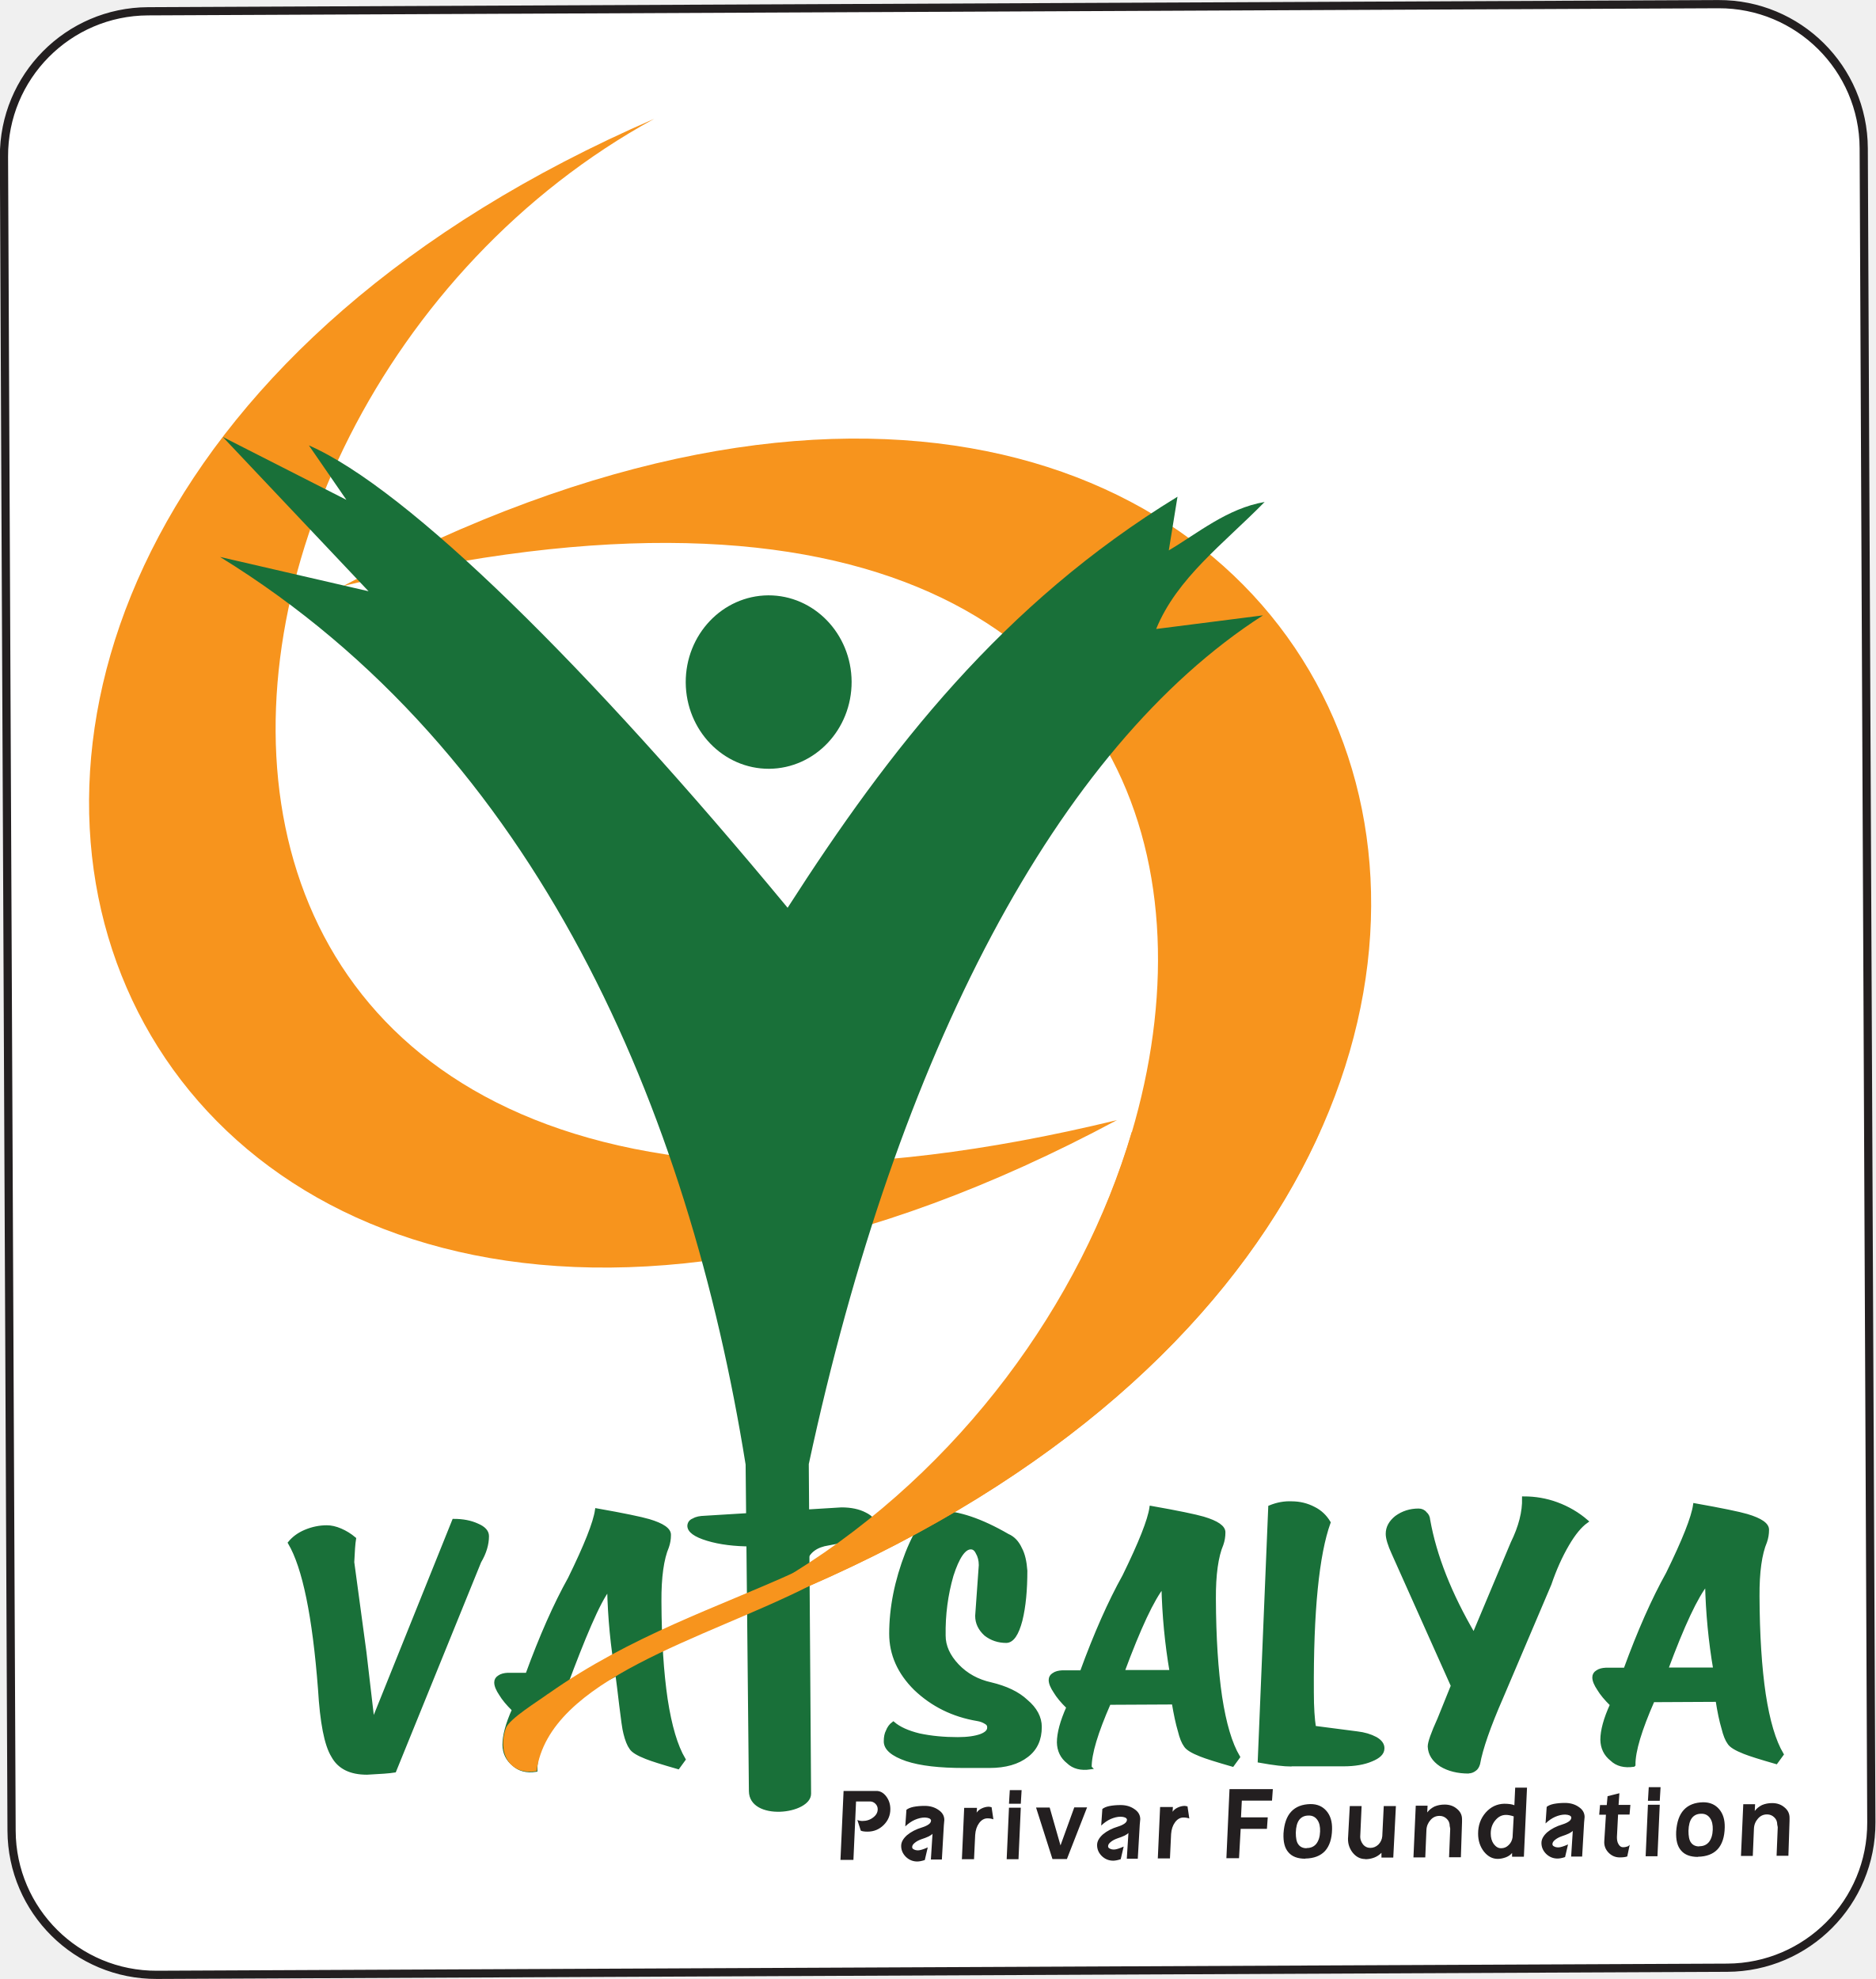
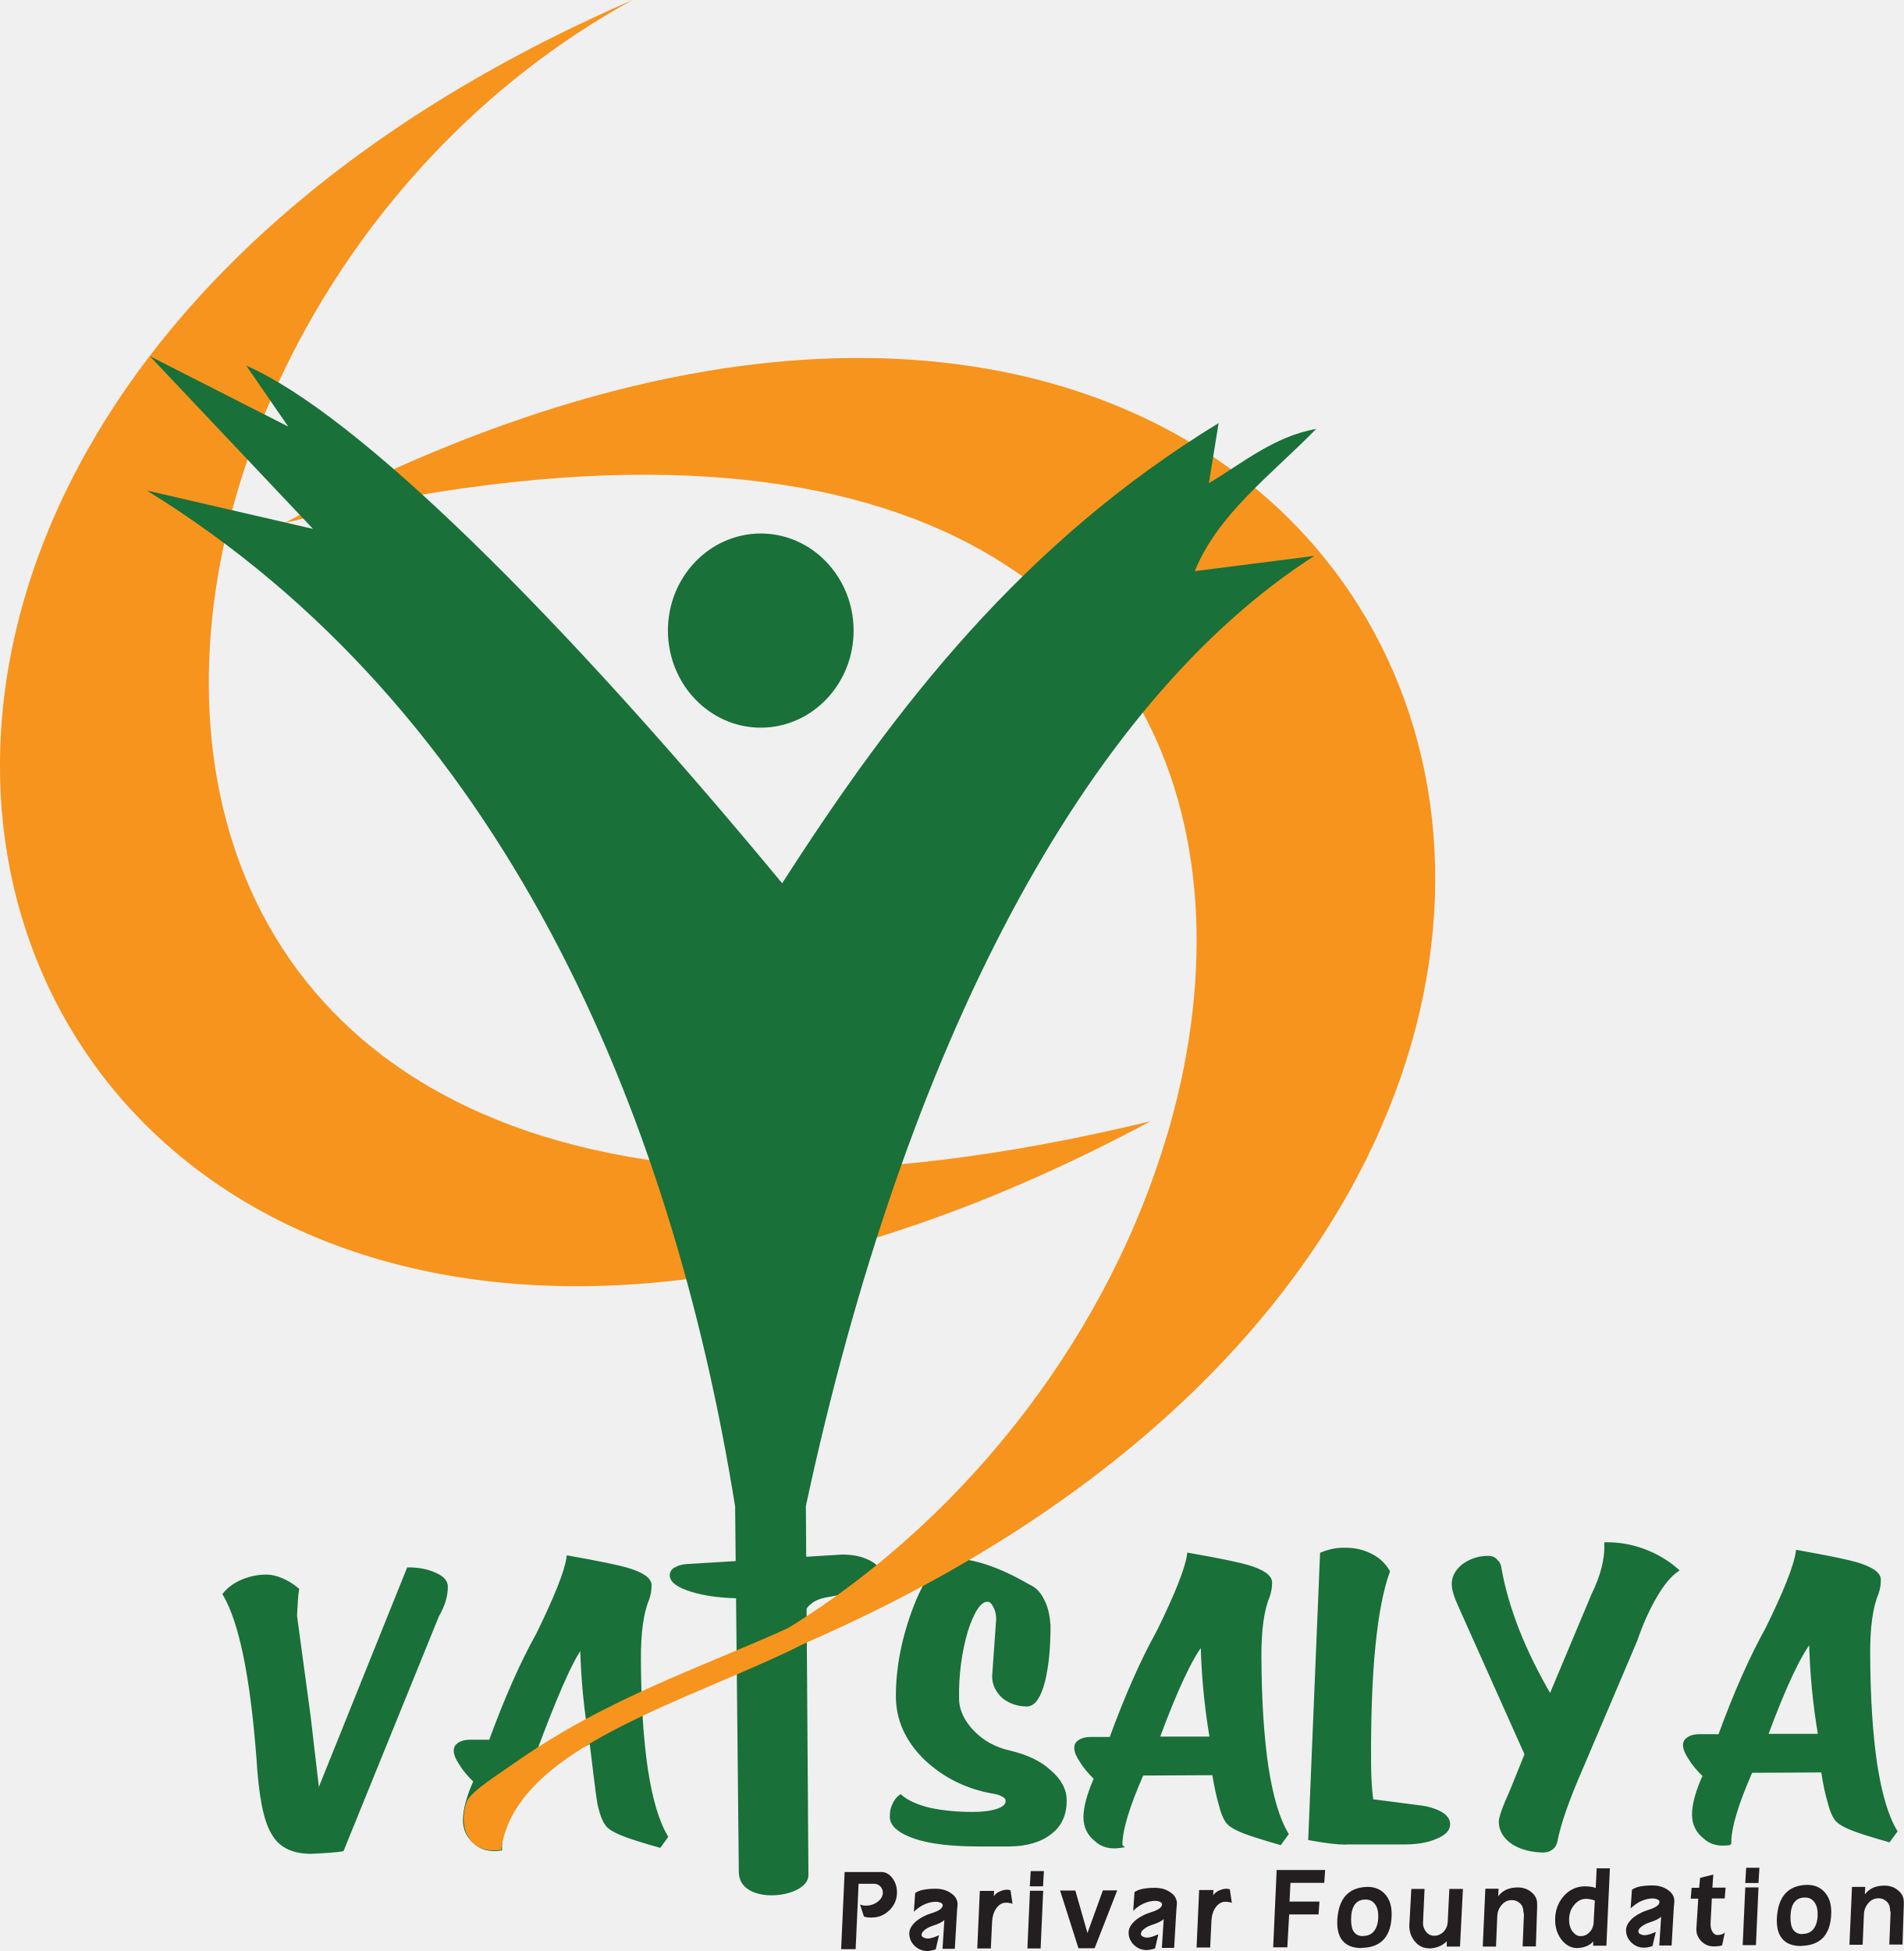
- <svg xmlns="http://www.w3.org/2000/svg" id="Layer_2" data-name="Layer 2" viewBox="0 0 114.31 120.6">
+ <svg xmlns="http://www.w3.org/2000/svg" id="Layer_2" data-name="Layer 2" viewBox="0 0 103.64 106.2">
  <defs>
    <style>
      .cls-1, .cls-2 {
        fill: #197039;
      }

      .cls-1, .cls-2, .cls-3, .cls-4 {
        fill-rule: evenodd;
      }

      .cls-2 {
        stroke: #197039;
+         stroke-miterlimit: 2.61;
        stroke-width: .22px;
-       }
- 
-       .cls-2, .cls-5 {
-         stroke-miterlimit: 2.61;
-       }
- 
-       .cls-5 {
-         fill: #fff;
-         stroke: #231f20;
-         stroke-width: .5px;
      }

      .cls-3 {
        fill: #231f20;
      }

      .cls-4 {
        fill: #f7941d;
      }
    </style>
  </defs>
  <g id="Layer_1-2" data-name="Layer 1">
    <g>
-       <rect class="cls-5" x=".48" y=".47" width="113.34" height="119.66" rx="8.82" ry="8.82" transform="translate(-.28 .26) rotate(-.26)" />
-       <g>
-         <path class="cls-3" d="M51.22,113.35l.19-4.21h1.97c.24-.01.45.1.62.32.17.22.26.48.26.79,0,.38-.14.7-.4.96-.27.27-.6.41-.99.41-.19,0-.32-.02-.41-.06l-.21-.65c.1.04.2.06.31.06.25,0,.47-.07.66-.22.18-.14.27-.3.27-.5,0-.13-.05-.24-.14-.33-.09-.09-.2-.14-.33-.14h-.85s-.16,3.56-.16,3.56h-.78ZM55.91,113.44c-.27,0-.5-.09-.7-.28-.19-.19-.29-.41-.29-.67,0-.23.12-.44.35-.65.25-.21.56-.37.93-.48.16-.05.29-.11.39-.18.1-.07.15-.15.15-.24,0-.05-.04-.09-.11-.13-.08-.03-.17-.05-.27-.05-.2,0-.4.05-.61.14-.2.09-.39.22-.58.4l.07-1.01c.1-.08.24-.14.43-.18.21-.04.43-.06.68-.06.33,0,.61.08.85.25.24.16.35.37.35.61l-.03.33-.12,2.08h-.67s.1-1.57.1-1.57c-.04.05-.12.1-.23.16-.13.06-.28.12-.44.17-.17.06-.3.13-.41.22-.11.09-.16.17-.16.26,0,.06.03.11.1.14.07.04.15.06.26.06.12,0,.32-.06.59-.18l-.18.77c-.18.06-.34.09-.47.09h0ZM58.62,113.31l.14-3.14h.78s-.02.29-.02.29c.08-.12.19-.2.32-.26.13-.06.27-.1.43-.1l.16.03.11.74c-.1-.04-.22-.06-.36-.06-.2,0-.37.1-.51.29-.14.19-.22.43-.24.72l-.07,1.48h-.72ZM61.35,113.3l.14-3.14h.72s-.14,3.14-.14,3.14h-.72ZM61.49,109.92l.05-.83h.72s-.05.83-.05.83h-.72ZM64.14,113.29l-1-3.14h.83s.66,2.31.66,2.31l.84-2.32h.78s-1.23,3.15-1.23,3.15h-.88ZM67.85,113.39c-.27,0-.5-.09-.7-.28-.19-.19-.29-.41-.29-.67,0-.23.12-.44.35-.65.25-.21.56-.37.93-.48.16-.05.29-.11.39-.18s.15-.15.15-.24c0-.05-.04-.09-.11-.13-.08-.03-.17-.05-.27-.05-.2,0-.4.05-.61.14-.2.09-.39.22-.58.4l.07-1.01c.1-.08.24-.14.43-.18.21-.04.43-.06.68-.06.33,0,.61.08.85.25.24.16.35.37.35.61l-.03.33-.12,2.08h-.67s.1-1.57.1-1.57c-.04.05-.12.1-.23.16-.13.06-.28.12-.44.17-.17.06-.3.13-.41.22-.11.09-.16.17-.16.26,0,.06.03.11.1.14.07.04.15.06.26.06.12,0,.32-.06.59-.18l-.18.77c-.18.06-.34.09-.47.09h0ZM70.56,113.26l.14-3.14h.78s-.02.29-.02.29c.08-.12.19-.2.32-.26.13-.06.27-.1.43-.1l.16.03.11.74c-.1-.04-.22-.06-.36-.06-.2,0-.37.1-.51.29-.14.19-.22.43-.24.72l-.07,1.48h-.72ZM74.74,113.24l.19-4.21h2.64s-.05.7-.05.7h-1.84s-.05,1.02-.05,1.02h1.63s-.05.7-.05.7h-1.6s-.1,1.79-.1,1.79h-.78ZM79.55,113.27c-.47,0-.81-.13-1.03-.39-.23-.26-.32-.64-.3-1.15.04-.59.19-1.03.47-1.33.28-.3.67-.45,1.18-.46.41,0,.73.14.97.42.24.28.35.65.34,1.11-.01.59-.16,1.03-.43,1.33-.28.3-.68.45-1.2.46h0ZM79.63,112.62c.26,0,.45-.09.59-.26.14-.18.22-.43.23-.75.01-.29-.04-.53-.17-.71-.13-.18-.31-.27-.54-.26-.24,0-.43.09-.56.26-.13.17-.2.43-.21.78,0,.32.04.56.15.71.11.16.28.24.5.24h0ZM83.2,113.29c-.31,0-.57-.14-.78-.41-.21-.28-.3-.6-.26-.98l.1-1.84h.72s-.08,1.78-.08,1.78c-.02.21.04.39.16.55.12.15.28.22.45.22.19,0,.35-.07.49-.2.14-.14.22-.31.24-.51l.09-1.84h.74s-.16,3.14-.16,3.14h-.72s0-.29,0-.29c-.13.13-.28.23-.44.29-.16.06-.34.1-.54.1h0ZM86.14,113.18l.14-3.14h.72s-.02.41-.02.41c.11-.15.26-.27.44-.36.19-.08.39-.12.62-.12.29,0,.54.08.75.26.21.17.31.38.31.63v.18s-.07,2.14-.07,2.14h-.72s.07-1.72.07-1.72c0-.01,0-.04-.01-.08-.01-.06-.02-.09-.02-.1,0-.18-.06-.33-.18-.44-.12-.12-.27-.18-.44-.18-.22,0-.4.08-.55.25-.15.17-.24.37-.25.62l-.07,1.66h-.72ZM91.28,113.28c-.33,0-.61-.15-.85-.45-.23-.3-.35-.66-.35-1.09,0-.5.15-.92.46-1.28.31-.35.69-.53,1.13-.54.27,0,.48.03.62.09l.05-1.07h.72s-.19,4.21-.19,4.21h-.72s0-.23,0-.23c-.1.12-.22.2-.37.26-.16.06-.33.1-.51.1h0ZM91.49,112.63c.17,0,.32-.06.45-.19.13-.12.21-.28.24-.47l.07-1.28c-.18-.06-.34-.09-.47-.09-.26,0-.47.11-.66.34-.18.22-.27.48-.27.8,0,.25.06.46.18.63.13.17.27.26.44.26h0ZM94.93,113.26c-.27,0-.5-.09-.7-.28-.19-.19-.29-.41-.29-.67,0-.23.12-.44.35-.65.25-.21.56-.37.93-.48.16-.05.29-.11.39-.18.1-.07.15-.15.15-.24,0-.05-.04-.09-.11-.13-.08-.03-.17-.05-.27-.05-.2,0-.4.05-.61.14-.2.09-.39.22-.58.4l.07-1.01c.1-.08.24-.14.43-.18.21-.04.43-.06.68-.06.33,0,.61.08.85.25.24.16.35.37.35.61l-.03.33-.12,2.08h-.67s.1-1.57.1-1.57c-.04.05-.12.1-.23.16-.13.06-.28.12-.44.17-.17.06-.3.13-.41.22-.11.09-.16.17-.16.26,0,.06.03.11.1.14.07.04.15.06.26.06.12,0,.32-.06.59-.18l-.18.77c-.18.06-.34.09-.47.09h0ZM98.71,113.19c-.27,0-.5-.1-.69-.3-.19-.2-.27-.44-.25-.7l.1-1.6h-.41s.05-.59.05-.59h.41s.05-.54.05-.54l.72-.18-.05.71h.72s-.05.59-.05.59h-.7s-.07,1.37-.07,1.37c0,.17.02.31.1.44.07.12.16.18.27.18.08,0,.17-.01.25-.04.07-.02.12-.06.16-.11l-.15.71c-.1.04-.25.06-.47.06h0ZM100.29,113.12l.14-3.14h.72s-.14,3.14-.14,3.14h-.72ZM100.43,109.74l.05-.83h.72s-.05.83-.05.83h-.72ZM103.48,113.16c-.47,0-.81-.13-1.03-.39-.23-.26-.32-.64-.3-1.15.04-.59.19-1.03.47-1.33.28-.3.67-.45,1.18-.46.41,0,.73.14.97.42.24.28.35.65.34,1.11-.01.59-.16,1.03-.43,1.33-.28.3-.68.45-1.2.46h0ZM103.56,112.51c.26,0,.45-.09.59-.26.14-.18.22-.43.23-.75.01-.29-.04-.53-.17-.71-.13-.18-.31-.27-.54-.26-.24,0-.43.09-.56.26-.13.17-.2.43-.21.78,0,.32.04.56.15.71.11.16.28.24.5.24h0ZM106.1,113.09l.14-3.14h.72s-.02.41-.02.41c.11-.15.26-.27.44-.36.19-.08.39-.12.62-.12.29,0,.54.08.75.26.21.17.31.38.31.63v.18s-.07,2.14-.07,2.14h-.72s.07-1.72.07-1.72c0-.01,0-.04-.01-.08-.01-.06-.02-.09-.02-.1,0-.18-.06-.33-.18-.44-.12-.12-.27-.18-.44-.18-.22,0-.4.08-.55.25-.15.17-.24.37-.25.62l-.07,1.66h-.72Z" />
-         <path class="cls-4" d="M68.07,68.26C6.08,101.48-21.48,33.86,39.87,7.24,6.99,25.23,3.4,83.98,68.07,68.26Z" />
-         <path class="cls-1" d="M46.82,36.28c2.79-.01,5.06,2.34,5.08,5.26.01,2.92-2.24,5.29-5.03,5.31-2.79.01-5.06-2.34-5.08-5.26-.01-2.92,2.24-5.29,5.03-5.31Z" />
-         <path class="cls-2" d="M22.36,108.04c-1,0-1.69-.34-2.07-1.04-.42-.68-.68-2.04-.8-4.07-.34-4.44-.95-7.41-1.83-8.91.24-.29.55-.52.95-.69.43-.18.86-.27,1.31-.27.25,0,.53.06.83.19.3.13.58.3.84.52-.05.3-.08.78-.11,1.43l.74,5.47.5,4.28,4.94-12.28c.54,0,1.02.09,1.43.28.4.17.6.39.6.66,0,.49-.15,1.01-.47,1.55l-5.18,12.75c-.3.05-.86.09-1.67.13h0ZM32.64,107.87c-.55.08-1-.04-1.33-.35-.38-.3-.57-.7-.58-1.19,0-.56.19-1.27.58-2.14-.37-.36-.63-.68-.79-.95-.19-.28-.29-.52-.29-.71,0-.14.06-.25.19-.33.14-.1.32-.14.52-.15h1.19c.85-2.33,1.71-4.27,2.59-5.85.99-2.02,1.54-3.41,1.65-4.17,1.64.29,2.69.51,3.17.65.84.25,1.26.54,1.24.87,0,.24-.04.48-.12.71-.31.73-.47,1.84-.46,3.33.01,2.36.14,4.35.38,5.97.25,1.63.61,2.85,1.09,3.66l-.35.48c-.94-.27-1.58-.47-1.93-.61-.51-.2-.82-.39-.93-.57-.14-.19-.26-.49-.36-.9-.13-.43-.38-2.9-.49-3.61l-3.8,1.92c-.78,1.78-1.18,3.09-1.17,3.93h0ZM34.5,102.62l3.11-.6c-.29-1.68-.46-3.42-.5-5.23-.65.8-1.6,3.13-2.61,5.83h0ZM48.49,107.68c-.73,0-1.35-.1-1.86-.3-.51-.2-.76-.46-.76-.76l-.06-12.49c-1.03,0-1.93-.11-2.69-.34s-1.14-.51-1.12-.83c.02-.16.11-.27.28-.33.16-.1.38-.14.67-.15l8.33-.51c.57,0,1.05.1,1.43.3.41.2.61.46.6.76-.01.37-.96.71-2.83,1.04-.73.11-1.2.45-1.4,1.01-.2.56-.29,1.75-.27,3.57l.03,5.71c0,.94.09,1.65.25,2.14.06.29.11.48.12.59,0,.08,0,.15,0,.23,0,.07-.06.15-.19.23-.14.1-.32.14-.52.15h0ZM58.74,107.63c-1.48,0-2.63-.13-3.48-.41-.87-.3-1.3-.67-1.29-1.11,0-.25.04-.45.12-.6.08-.21.2-.37.35-.48.35.3.88.54,1.57.71.75.16,1.53.23,2.36.23.6,0,1.08-.07,1.43-.2.33-.13.49-.3.47-.53,0-.11-.06-.21-.19-.28-.14-.09-.32-.16-.52-.19-1.48-.25-2.73-.87-3.77-1.86-.99-.98-1.49-2.1-1.49-3.35,0-1.57.32-3.21.98-4.91.66-1.65,1.31-2.48,1.96-2.48,1.14,0,2.53.46,4.17,1.41.33.14.59.41.77.81.18.33.28.78.32,1.33,0,1.16-.09,2.17-.3,3.02-.22.84-.51,1.26-.87,1.27-.48,0-.9-.14-1.26-.42-.35-.32-.53-.69-.53-1.12l.22-3.09c0-.3-.07-.56-.19-.76-.1-.21-.23-.31-.41-.31-.41,0-.8.57-1.16,1.69-.34,1.18-.5,2.4-.48,3.67,0,.65.28,1.26.82,1.83.54.57,1.23.95,2.05,1.13.92.22,1.64.56,2.15,1.04.56.47.84,1,.84,1.57,0,.75-.26,1.33-.8,1.74-.55.43-1.31.65-2.28.65h-1.55ZM66.43,107.72c-.55.08-1-.03-1.33-.35-.38-.3-.57-.7-.58-1.19,0-.55.19-1.27.58-2.14-.37-.36-.63-.68-.79-.95-.19-.28-.29-.52-.29-.71,0-.14.06-.25.19-.33.14-.1.32-.14.52-.15h1.19c.85-2.33,1.71-4.27,2.59-5.85.99-2.02,1.54-3.41,1.65-4.17,1.64.29,2.69.51,3.17.65.84.25,1.26.54,1.24.87,0,.24-.04.48-.12.71-.31.73-.47,1.84-.46,3.33.01,2.36.14,4.35.38,5.97.25,1.63.61,2.85,1.09,3.66l-.35.48c-.94-.27-1.58-.47-1.93-.61-.51-.2-.82-.39-.93-.57-.14-.19-.26-.49-.36-.9-.13-.43-.25-1-.37-1.71l-3.93.02c-.78,1.78-1.18,3.09-1.17,3.93h0ZM68.42,101.88h2.97c-.29-1.69-.46-3.44-.5-5.25-.65.8-1.47,2.55-2.47,5.25h0ZM78.66,107.54c-.38,0-1.02-.07-1.9-.23l.64-15.47c.44-.18.88-.26,1.31-.24.49,0,.94.11,1.36.33.38.19.68.47.91.85-.7,1.95-1.05,5.41-1.02,10.36,0,.92.05,1.63.13,2.14l2.62.34c.43.05.8.16,1.12.33.3.17.45.38.43.62-.01.27-.24.49-.69.67-.44.19-1.01.29-1.69.29h-3.21ZM89.51,107.97c-.67,0-1.23-.14-1.69-.42-.45-.3-.68-.67-.7-1.12,0-.24.19-.79.59-1.67l.82-2.03-3.61-8.07c-.24-.52-.36-.92-.36-1.19,0-.38.18-.71.54-1,.4-.29.85-.43,1.35-.43.17,0,.31.06.41.19.11.09.18.23.19.4.39,2.19,1.31,4.52,2.77,7.01l2.35-5.6c.49-1,.72-1.91.7-2.74.68,0,1.35.11,2,.35.68.25,1.29.61,1.81,1.06-.38.27-.77.74-1.16,1.41-.41.7-.77,1.5-1.08,2.41l-2.94,6.91c-.77,1.76-1.24,3.11-1.41,4.05-.05.16-.12.27-.21.33-.13.1-.25.14-.38.14h0ZM99.55,107.56c-.55.08-1-.03-1.33-.35-.38-.3-.57-.7-.58-1.19,0-.55.19-1.27.59-2.14-.37-.36-.63-.68-.79-.95-.19-.28-.29-.52-.29-.71,0-.14.06-.25.19-.33.14-.1.32-.14.52-.15h1.19c.85-2.33,1.71-4.27,2.59-5.85.99-2.02,1.54-3.41,1.65-4.17,1.63.29,2.69.51,3.17.65.84.25,1.26.54,1.24.87,0,.24-.04.48-.12.71-.31.73-.47,1.84-.46,3.33.01,2.36.14,4.35.38,5.97.25,1.63.61,2.85,1.09,3.66l-.35.48c-.94-.27-1.58-.47-1.93-.61-.51-.2-.82-.39-.93-.57-.14-.19-.26-.49-.36-.9-.13-.43-.25-1-.36-1.71l-3.93.02c-.78,1.78-1.18,3.09-1.17,3.93h0ZM101.55,101.73h2.97c-.29-1.69-.46-3.44-.5-5.25-.65.8-1.47,2.55-2.47,5.25Z" />
-         <path class="cls-4" d="M20.92,35.71c61.99-33.21,89.55,34.4,28.2,61.03-2.17.67-2.32.21-2.1.09,32.28-18.4,38.15-76.73-26.1-61.12Z" />
-         <path class="cls-1" d="M18.82,27.14c6.04,2.64,17.05,13.52,29.18,28.18,6.21-9.68,13.11-18.54,23.76-25.05-.18,1.09-.35,2.18-.53,3.27,1.76-1.04,3.56-2.56,5.84-2.95-2.5,2.55-5.34,4.63-6.61,7.74,2.17-.28,4.34-.55,6.51-.83-12.55,8.06-22.3,26.68-27.68,51.72l.14,20.09c0,1.28-3.77,1.7-3.79-.16l-.2-19.9c-3.46-21.56-12.66-43.39-32.03-55.31,3.02.7,6.03,1.39,9.05,2.09-2.96-3.13-5.92-6.27-8.88-9.4,2.51,1.28,5.02,2.55,7.53,3.83-.76-1.1-1.52-2.21-2.28-3.31Z" />
-         <path class="cls-4" d="M80.45,68.94c-4.66,10.39-14.74,20.59-31.33,27.79-2.92.9-2.62.27-.76-.89,10.15-6.3,17.53-16.42,20.61-26.85l11.48-.05Z" />
-         <path class="cls-4" d="M33.4,103.22c-.6.45-2.34,1.5-2.57,2.09-.51,1.41.15,2.91,1.87,2.62.76-5.65,10.21-8.03,16.64-11.29.59-.3-1.17-.67-.83-.86-4.75,2.17-10.04,3.87-15.1,7.44Z" />
-       </g>
+       <path class="cls-3" d="M45.79,106.11l.19-4.21h1.97c.24-.01.45.1.62.32.17.22.26.48.26.79,0,.38-.14.7-.4.96-.27.27-.6.41-.99.41-.19,0-.32-.02-.41-.06l-.21-.65c.1.04.2.06.31.06.25,0,.47-.07.66-.22.18-.14.27-.3.27-.5,0-.13-.05-.24-.14-.33-.09-.09-.2-.14-.33-.14h-.85s-.16,3.56-.16,3.56h-.78ZM50.49,106.2c-.27,0-.5-.09-.7-.28-.19-.19-.29-.41-.29-.67,0-.23.12-.44.35-.65.25-.21.56-.37.93-.48.16-.05.29-.11.39-.18.1-.07.15-.15.15-.24,0-.05-.04-.09-.11-.13-.08-.03-.17-.05-.27-.05-.2,0-.4.05-.61.14-.2.09-.39.22-.58.4l.07-1.01c.1-.08.24-.14.43-.18.21-.04.43-.06.68-.06.33,0,.61.08.85.25.24.16.35.37.35.61l-.03.33-.12,2.08h-.67s.1-1.57.1-1.57c-.04.05-.12.1-.23.16-.13.06-.28.12-.44.17-.17.06-.3.13-.41.22-.11.09-.16.17-.16.26,0,.06.03.11.1.14.07.04.15.06.26.06.12,0,.32-.06.59-.18l-.18.77c-.18.06-.34.09-.47.09h0ZM53.2,106.07l.14-3.14h.78s-.02.29-.02.29c.08-.12.19-.2.32-.26.13-.06.27-.1.43-.1l.16.03.11.74c-.1-.04-.22-.06-.36-.06-.2,0-.37.1-.51.29-.14.19-.22.43-.24.72l-.07,1.48h-.72ZM55.93,106.06l.14-3.14h.72s-.14,3.14-.14,3.14h-.72ZM56.06,102.68l.05-.83h.72s-.05.83-.05.83h-.72ZM58.71,106.05l-1-3.14h.83s.66,2.31.66,2.31l.84-2.32h.78s-1.23,3.15-1.23,3.15h-.88ZM62.43,106.15c-.27,0-.5-.09-.7-.28-.19-.19-.29-.41-.29-.67,0-.23.12-.44.35-.65.25-.21.56-.37.93-.48.16-.05.29-.11.39-.18s.15-.15.15-.24c0-.05-.04-.09-.11-.13-.08-.03-.17-.05-.27-.05-.2,0-.4.05-.61.14-.2.09-.39.22-.58.4l.07-1.01c.1-.08.24-.14.43-.18.21-.04.43-.06.68-.06.33,0,.61.08.85.25.24.16.35.37.35.61l-.03.33-.12,2.08h-.67s.1-1.57.1-1.57c-.04.05-.12.1-.23.16-.13.06-.28.12-.44.17-.17.06-.3.13-.41.22-.11.09-.16.17-.16.26,0,.06.03.11.1.14.07.04.15.06.26.06.12,0,.32-.06.59-.18l-.18.77c-.18.06-.34.09-.47.09h0ZM65.14,106.02l.14-3.14h.78s-.02.29-.02.29c.08-.12.19-.2.32-.26.13-.06.27-.1.43-.1l.16.03.11.74c-.1-.04-.22-.06-.36-.06-.2,0-.37.1-.51.29-.14.19-.22.43-.24.72l-.07,1.48h-.72ZM69.31,106l.19-4.21h2.64s-.05.7-.05.7h-1.84s-.05,1.02-.05,1.02h1.63s-.05.7-.05.7h-1.6s-.1,1.79-.1,1.79h-.78ZM74.13,106.04c-.47,0-.81-.13-1.03-.39-.23-.26-.32-.64-.3-1.15.04-.59.19-1.03.47-1.33.28-.3.67-.45,1.18-.46.41,0,.73.14.97.42.24.28.35.65.34,1.11-.01.59-.16,1.03-.43,1.33-.28.3-.68.45-1.2.46h0ZM74.21,105.38c.26,0,.45-.09.59-.26.14-.18.22-.43.23-.75.01-.29-.04-.53-.17-.71-.13-.18-.31-.27-.54-.26-.24,0-.43.09-.56.26-.13.17-.2.43-.21.78,0,.32.04.56.15.71.11.16.28.24.5.24h0ZM77.77,106.05c-.31,0-.57-.14-.78-.41-.21-.28-.3-.6-.26-.98l.1-1.84h.72s-.08,1.78-.08,1.78c-.02.21.04.39.16.55.12.15.28.22.45.22.19,0,.35-.07.49-.2.14-.14.22-.31.24-.51l.09-1.84h.74s-.16,3.14-.16,3.14h-.72s0-.29,0-.29c-.13.13-.28.23-.44.29-.16.06-.34.1-.54.1h0ZM80.72,105.95l.14-3.14h.72s-.02.41-.02.41c.11-.15.26-.27.44-.36.19-.08.39-.12.62-.12.29,0,.54.08.75.26.21.17.31.38.31.63v.18s-.07,2.14-.07,2.14h-.72s.07-1.72.07-1.72c0-.01,0-.04-.01-.08-.01-.06-.02-.09-.02-.1,0-.18-.06-.33-.18-.44-.12-.12-.27-.18-.44-.18-.22,0-.4.08-.55.25-.15.17-.24.37-.25.62l-.07,1.66h-.72ZM85.86,106.04c-.33,0-.61-.15-.85-.45-.23-.3-.35-.66-.35-1.09,0-.5.15-.92.46-1.28.31-.35.69-.53,1.13-.54.27,0,.48.03.62.09l.05-1.07h.72s-.19,4.21-.19,4.21h-.72s0-.23,0-.23c-.1.12-.22.2-.37.26-.16.06-.33.1-.51.1h0ZM86.06,105.39c.17,0,.32-.06.45-.19.13-.12.21-.28.24-.47l.07-1.28c-.18-.06-.34-.09-.47-.09-.26,0-.47.11-.66.34-.18.22-.27.48-.27.8,0,.25.06.46.18.63.13.17.27.26.44.26h0ZM89.51,106.02c-.27,0-.5-.09-.7-.28-.19-.19-.29-.41-.29-.67,0-.23.12-.44.35-.65.25-.21.56-.37.93-.48.16-.05.29-.11.39-.18.1-.07.15-.15.15-.24,0-.05-.04-.09-.11-.13-.08-.03-.17-.05-.27-.05-.2,0-.4.05-.61.14-.2.09-.39.22-.58.4l.07-1.01c.1-.08.24-.14.43-.18.21-.04.43-.06.68-.06.33,0,.61.08.85.25.24.16.35.37.35.61l-.03.33-.12,2.08h-.67s.1-1.57.1-1.57c-.04.05-.12.1-.23.16-.13.06-.28.12-.44.17-.17.06-.3.13-.41.22-.11.09-.16.17-.16.26,0,.06.03.11.1.14.07.04.15.06.26.06.12,0,.32-.06.59-.18l-.18.77c-.18.06-.34.09-.47.09h0ZM93.29,105.95c-.27,0-.5-.1-.69-.3-.19-.2-.27-.44-.25-.7l.1-1.6h-.41s.05-.59.05-.59h.41s.05-.54.05-.54l.72-.18-.05.71h.72s-.05.59-.05.59h-.7s-.07,1.37-.07,1.37c0,.17.02.31.1.44.07.12.16.18.27.18.08,0,.17-.01.25-.04.07-.02.12-.06.16-.11l-.15.71c-.1.04-.25.06-.47.06h0ZM94.87,105.88l.14-3.14h.72s-.14,3.14-.14,3.14h-.72ZM95.01,102.5l.05-.83h.72s-.05.83-.05.83h-.72ZM98.06,105.93c-.47,0-.81-.13-1.03-.39-.23-.26-.32-.64-.3-1.15.04-.59.19-1.03.47-1.33.28-.3.67-.45,1.18-.46.41,0,.73.14.97.42.24.28.35.65.34,1.11-.01.59-.16,1.03-.43,1.33-.28.3-.68.45-1.2.46h0ZM98.13,105.27c.26,0,.45-.09.59-.26.14-.18.22-.43.23-.75.01-.29-.04-.53-.17-.71-.13-.18-.31-.27-.54-.26-.24,0-.43.09-.56.26-.13.17-.2.43-.21.78,0,.32.04.56.15.71.11.16.28.24.5.24h0ZM100.68,105.85l.14-3.14h.72s-.02.41-.02.41c.11-.15.26-.27.44-.36.19-.08.39-.12.62-.12.29,0,.54.08.75.26.21.17.31.38.31.63v.18s-.07,2.14-.07,2.14h-.72s.07-1.72.07-1.72c0-.01,0-.04-.01-.08-.01-.06-.02-.09-.02-.1,0-.18-.06-.33-.18-.44-.12-.12-.27-.18-.44-.18-.22,0-.4.08-.55.25-.15.17-.24.37-.25.62l-.07,1.66h-.72Z" />
+       <path class="cls-4" d="M62.64,61.03C.65,94.24-26.91,26.62,34.44,0,1.56,17.99-2.03,76.74,62.64,61.03Z" />
+       <path class="cls-1" d="M41.39,29.04c2.79-.01,5.06,2.34,5.08,5.26.01,2.92-2.24,5.29-5.03,5.31-2.79.01-5.06-2.34-5.08-5.26-.01-2.92,2.24-5.29,5.03-5.31Z" />
+       <path class="cls-2" d="M16.94,100.8c-1,0-1.69-.34-2.07-1.04-.42-.68-.68-2.04-.8-4.07-.34-4.44-.95-7.41-1.83-8.91.24-.29.55-.52.95-.69.43-.18.86-.27,1.31-.27.25,0,.53.06.83.19.3.13.58.3.84.52-.05.3-.08.78-.11,1.43l.74,5.47.5,4.28,4.94-12.28c.54,0,1.02.09,1.43.28.4.17.6.39.6.66,0,.49-.15,1.01-.47,1.55l-5.18,12.75c-.3.05-.86.09-1.67.13h0ZM27.22,100.63c-.55.08-1-.04-1.33-.35-.38-.3-.57-.7-.58-1.19,0-.56.19-1.27.58-2.14-.37-.36-.63-.68-.79-.95-.19-.28-.29-.52-.29-.71,0-.14.06-.25.19-.33.14-.1.32-.14.52-.15h1.19c.85-2.33,1.71-4.27,2.59-5.85.99-2.02,1.54-3.41,1.65-4.17,1.64.29,2.69.51,3.17.65.84.25,1.26.54,1.24.87,0,.24-.04.48-.12.71-.31.73-.47,1.84-.46,3.33.01,2.36.14,4.35.38,5.97.25,1.63.61,2.85,1.09,3.66l-.35.48c-.94-.27-1.58-.47-1.93-.61-.51-.2-.82-.39-.93-.57-.14-.19-.26-.49-.36-.9-.13-.43-.38-2.9-.49-3.61l-3.8,1.92c-.78,1.78-1.18,3.09-1.17,3.93h0ZM29.08,95.38l3.11-.6c-.29-1.68-.46-3.42-.5-5.23-.65.8-1.6,3.13-2.61,5.83h0ZM43.06,100.44c-.73,0-1.35-.1-1.86-.3-.51-.2-.76-.46-.76-.76l-.06-12.49c-1.03,0-1.93-.11-2.69-.34s-1.14-.51-1.12-.83c.02-.16.11-.27.28-.33.16-.1.38-.14.67-.15l8.33-.51c.57,0,1.05.1,1.43.3.41.2.61.46.6.76-.01.37-.96.71-2.83,1.04-.73.11-1.2.45-1.4,1.01-.2.56-.29,1.75-.27,3.57l.03,5.71c0,.94.09,1.65.25,2.14.06.29.11.48.12.59,0,.08,0,.15,0,.23,0,.07-.06.15-.19.23-.14.1-.32.14-.52.15h0ZM53.32,100.4c-1.48,0-2.63-.13-3.48-.41-.87-.3-1.3-.67-1.29-1.11,0-.25.04-.45.12-.6.08-.21.2-.37.35-.48.35.3.88.54,1.57.71.75.16,1.53.23,2.36.23.6,0,1.08-.07,1.43-.2.33-.13.49-.3.47-.53,0-.11-.06-.21-.19-.28-.14-.09-.32-.16-.52-.19-1.48-.25-2.73-.87-3.77-1.86-.99-.98-1.49-2.1-1.49-3.35,0-1.57.32-3.21.98-4.91.66-1.65,1.31-2.48,1.96-2.48,1.14,0,2.53.46,4.17,1.41.33.14.59.41.77.81.18.33.28.78.32,1.33,0,1.16-.09,2.17-.3,3.02-.22.84-.51,1.26-.87,1.27-.48,0-.9-.14-1.26-.42-.35-.32-.53-.69-.53-1.12l.22-3.09c0-.3-.07-.56-.19-.76-.1-.21-.23-.31-.41-.31-.41,0-.8.57-1.16,1.69-.34,1.18-.5,2.4-.48,3.67,0,.65.28,1.26.82,1.83.54.57,1.23.95,2.05,1.13.92.22,1.64.56,2.15,1.04.56.47.84,1,.84,1.57,0,.75-.26,1.33-.8,1.74-.55.43-1.31.65-2.28.65h-1.55ZM61,100.48c-.55.08-1-.03-1.33-.35-.38-.3-.57-.7-.58-1.19,0-.55.19-1.27.58-2.14-.37-.36-.63-.68-.79-.95-.19-.28-.29-.52-.29-.71,0-.14.06-.25.19-.33.14-.1.32-.14.52-.15h1.19c.85-2.33,1.71-4.27,2.59-5.85.99-2.02,1.54-3.41,1.65-4.17,1.64.29,2.69.51,3.17.65.84.25,1.26.54,1.24.87,0,.24-.04.48-.12.71-.31.73-.47,1.84-.46,3.33.01,2.36.14,4.35.38,5.97.25,1.63.61,2.85,1.09,3.66l-.35.48c-.94-.27-1.58-.47-1.93-.61-.51-.2-.82-.39-.93-.57-.14-.19-.26-.49-.36-.9-.13-.43-.25-1-.37-1.71l-3.93.02c-.78,1.78-1.18,3.09-1.17,3.93h0ZM63,94.64h2.97c-.29-1.69-.46-3.44-.5-5.25-.65.8-1.47,2.55-2.47,5.25h0ZM73.23,100.3c-.38,0-1.02-.07-1.9-.23l.64-15.47c.44-.18.88-.26,1.31-.24.49,0,.94.11,1.36.33.38.19.68.47.91.85-.7,1.95-1.05,5.41-1.02,10.36,0,.92.05,1.63.13,2.14l2.62.34c.43.05.8.16,1.12.33.3.17.45.38.43.62-.01.27-.24.49-.69.67-.44.19-1.01.29-1.69.29h-3.21ZM84.09,100.73c-.67,0-1.23-.14-1.69-.42-.45-.3-.68-.67-.7-1.12,0-.24.19-.79.59-1.67l.82-2.03-3.61-8.07c-.24-.52-.36-.92-.36-1.19,0-.38.18-.71.54-1,.4-.29.85-.43,1.35-.43.17,0,.31.06.41.19.11.09.18.23.19.4.39,2.19,1.31,4.52,2.77,7.01l2.35-5.6c.49-1,.72-1.91.7-2.74.68,0,1.35.11,2,.35.68.25,1.29.61,1.81,1.06-.38.27-.77.74-1.16,1.41-.41.7-.77,1.5-1.08,2.41l-2.94,6.91c-.77,1.76-1.24,3.11-1.41,4.05-.05.16-.12.27-.21.33-.13.1-.25.14-.38.14h0ZM94.13,100.33c-.55.08-1-.03-1.33-.35-.38-.3-.57-.7-.58-1.19,0-.55.19-1.27.59-2.14-.37-.36-.63-.68-.79-.95-.19-.28-.29-.52-.29-.71,0-.14.06-.25.19-.33.14-.1.32-.14.52-.15h1.19c.85-2.33,1.71-4.27,2.59-5.85.99-2.02,1.54-3.41,1.65-4.17,1.63.29,2.69.51,3.17.65.84.25,1.26.54,1.24.87,0,.24-.04.48-.12.71-.31.73-.47,1.84-.46,3.33.01,2.36.14,4.35.38,5.97.25,1.63.61,2.85,1.09,3.66l-.35.48c-.94-.27-1.58-.47-1.93-.61-.51-.2-.82-.39-.93-.57-.14-.19-.26-.49-.36-.9-.13-.43-.25-1-.36-1.71l-3.93.02c-.78,1.78-1.18,3.09-1.17,3.93h0ZM96.12,94.49h2.97c-.29-1.69-.46-3.44-.5-5.25-.65.8-1.47,2.55-2.47,5.25Z" />
+       <path class="cls-4" d="M15.49,28.47c61.99-33.21,89.55,34.4,28.2,61.03-2.17.67-2.32.21-2.1.09C73.87,71.18,79.74,12.85,15.49,28.47Z" />
+       <path class="cls-1" d="M13.4,19.9c6.04,2.64,17.05,13.52,29.18,28.18,6.21-9.68,13.11-18.54,23.76-25.05-.18,1.09-.35,2.18-.53,3.27,1.76-1.04,3.56-2.56,5.84-2.95-2.5,2.55-5.34,4.63-6.61,7.74,2.17-.28,4.34-.55,6.51-.83-12.55,8.06-22.3,26.68-27.68,51.72l.14,20.09c0,1.28-3.77,1.7-3.79-.16l-.2-19.9c-3.46-21.56-12.66-43.39-32.03-55.31,3.02.7,6.03,1.39,9.05,2.09-2.96-3.13-5.92-6.27-8.88-9.4,2.51,1.28,5.02,2.55,7.53,3.83-.76-1.1-1.52-2.21-2.28-3.31Z" />
+       <path class="cls-4" d="M75.03,61.7c-4.66,10.39-14.74,20.59-31.33,27.79-2.92.9-2.62.27-.76-.89,10.15-6.3,17.53-16.42,20.61-26.85l11.48-.05Z" />
+       <path class="cls-4" d="M27.98,95.98c-.6.45-2.34,1.5-2.57,2.09-.51,1.41.15,2.91,1.87,2.62.76-5.65,10.21-8.03,16.64-11.29.59-.3-1.17-.67-.83-.86-4.75,2.17-10.04,3.87-15.1,7.44Z" />
    </g>
  </g>
</svg>
